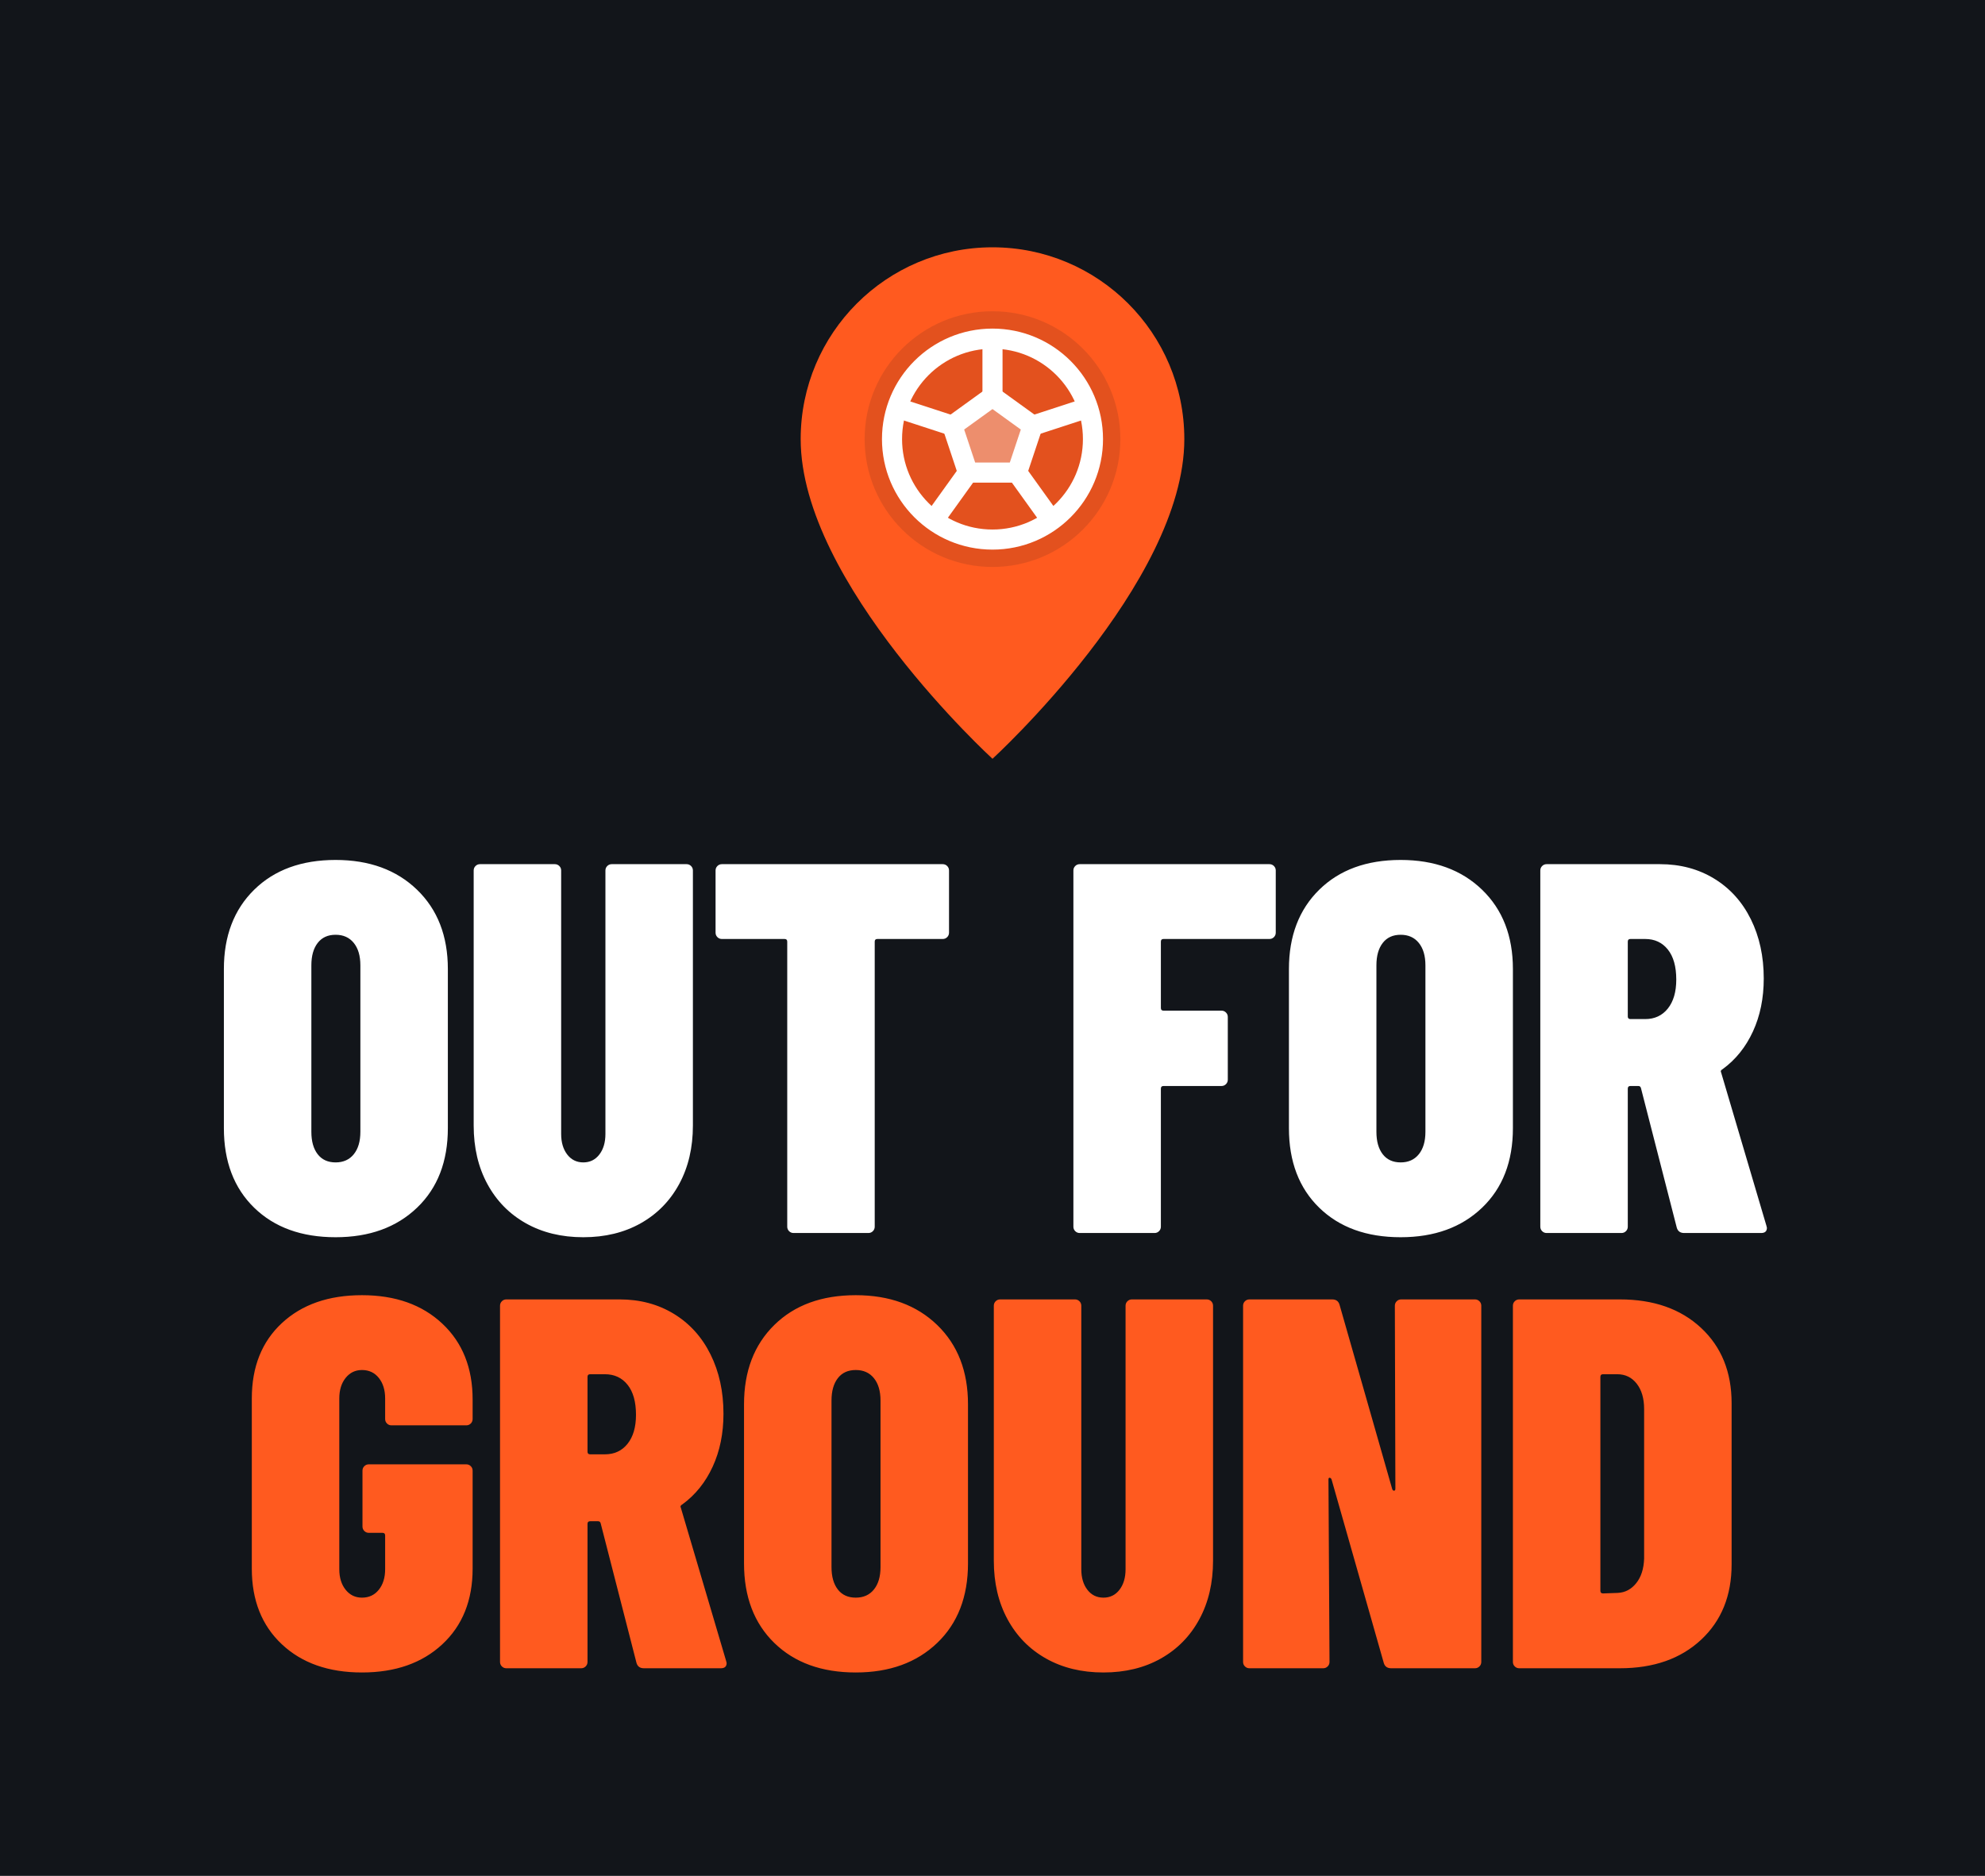
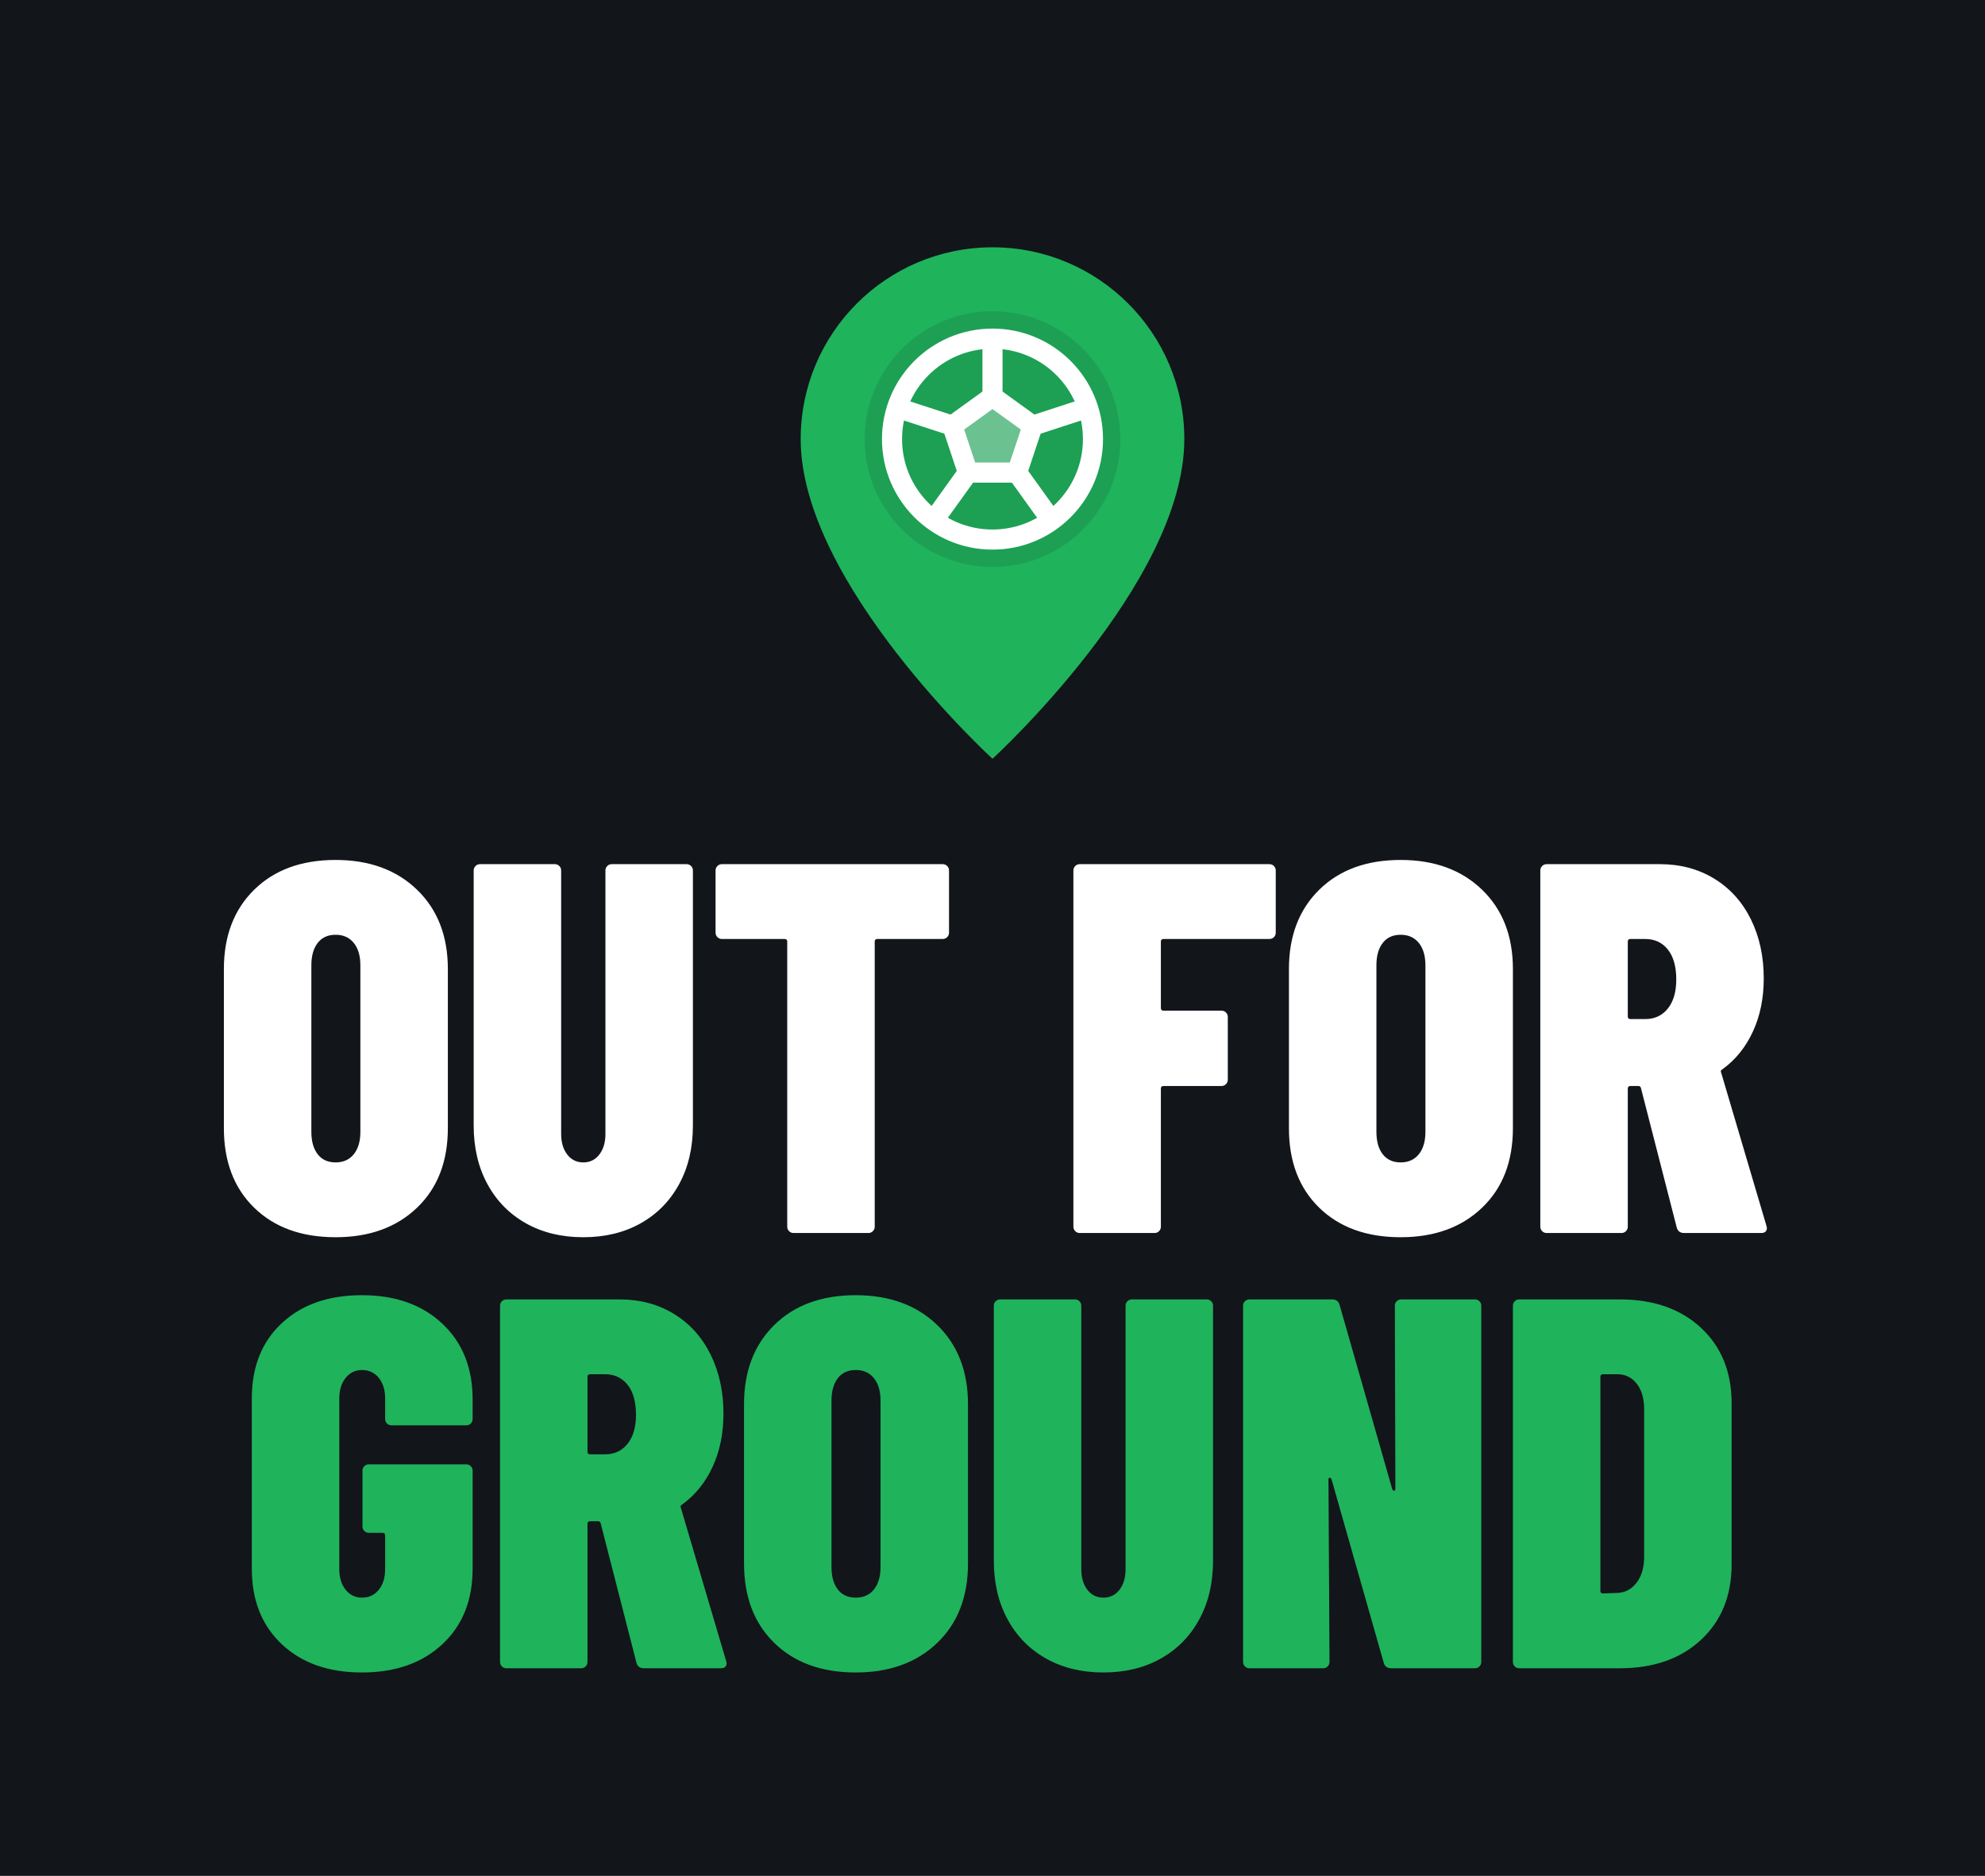
<svg xmlns="http://www.w3.org/2000/svg" viewBox="0 0 565 534" width="565" height="534" role="img" aria-label="Out For Ground Football">
  <rect width="565" height="534" fill="#12151a" />
  <g transform="translate(199.3,60) scale(2.6)">
-     <path d="M32 4c-11.6 0-21 9.4-21 21 0 15.8 21 35 21 35s21-19.2 21-35c0-11.6-9.4-21-21-21z" fill="#ff5a1f" />
+     <path d="M32 4c-11.6 0-21 9.4-21 21 0 15.8 21 35 21 35s21-19.2 21-35c0-11.6-9.4-21-21-21z" fill="#1fb35c" />
    <circle cx="32" cy="25" r="14" fill="#12151a" opacity="0.12" />
    <g transform="translate(17.333 10.333) scale(1.2222)" fill="none" stroke="#fff" stroke-width="1.800" stroke-linecap="round" stroke-linejoin="round">
      <circle cx="12" cy="12" r="9" />
      <path d="M12 8.2l3.6 2.6-1.4 4.2H9.8l-1.4-4.2L12 8.2z" fill="#fff" fill-opacity="0.35" />
      <path d="M12 8.2V3.4M15.6 10.8l4.6-1.5M14.2 15l2.8 3.9M9.8 15L7 18.9M8.4 10.8L3.8 9.3" />
    </g>
  </g>
  <path d="M63.725 321.15V275.85Q63.725 261.75 72.35 253.275Q80.975 244.8 95.525 244.8Q109.925 244.8 118.7 253.275Q127.475 261.75 127.475 275.85V321.15Q127.475 335.4 118.7 343.8Q109.925 352.2 95.525 352.2Q80.975 352.2 72.35 343.8Q63.725 335.4 63.725 321.15ZM102.575 322.2V274.8Q102.575 270.75 100.7 268.425Q98.825 266.1 95.525 266.1Q92.225 266.1 90.425 268.425Q88.625 270.75 88.625 274.8V322.2Q88.625 326.25 90.425 328.575Q92.225 330.9 95.525 330.9Q98.825 330.9 100.7 328.575Q102.575 326.25 102.575 322.2Z M134.825 320.4V247.8Q134.825 247.05 135.35 246.525Q135.875 246.0 136.625 246.0H157.925Q158.675 246.0 159.2 246.525Q159.725 247.05 159.725 247.8V322.8Q159.725 326.4 161.45 328.65Q163.175 330.9 166.025 330.9Q168.875 330.9 170.6 328.65Q172.325 326.4 172.325 322.8V247.8Q172.325 247.05 172.85 246.525Q173.375 246.0 174.125 246.0H195.425Q196.175 246.0 196.7 246.525Q197.225 247.05 197.225 247.8V320.4Q197.225 329.85 193.325 337.05Q189.425 344.25 182.375 348.225Q175.325 352.2 166.025 352.2Q156.725 352.2 149.675 348.225Q142.625 344.25 138.725 337.05Q134.825 329.85 134.825 320.4Z M270.125 247.8V265.5Q270.125 266.25 269.6 266.775Q269.075 267.3 268.325 267.3H249.725Q248.975 267.3 248.975 268.05V349.2Q248.975 349.95 248.45 350.475Q247.925 351.0 247.175 351.0H225.875Q225.125 351.0 224.6 350.475Q224.075 349.95 224.075 349.2V268.05Q224.075 267.3 223.325 267.3H205.475Q204.725 267.3 204.2 266.775Q203.675 266.25 203.675 265.5V247.8Q203.675 247.05 204.2 246.525Q204.725 246.0 205.475 246.0H268.325Q269.075 246.0 269.6 246.525Q270.125 247.05 270.125 247.8Z  M361.325 267.3H331.175Q330.425 267.3 330.425 268.05V286.95Q330.425 287.7 331.175 287.7H347.675Q348.425 287.7 348.95 288.225Q349.475 288.75 349.475 289.5V307.35Q349.475 308.1 348.95 308.625Q348.425 309.15 347.675 309.15H331.175Q330.425 309.15 330.425 309.9V349.2Q330.425 349.95 329.9 350.475Q329.375 351.0 328.625 351.0H307.325Q306.575 351.0 306.05 350.475Q305.525 349.95 305.525 349.2V247.8Q305.525 247.05 306.05 246.525Q306.575 246.0 307.325 246.0H361.325Q362.075 246.0 362.6 246.525Q363.125 247.05 363.125 247.8V265.5Q363.125 266.25 362.6 266.775Q362.075 267.3 361.325 267.3Z M366.875 321.15V275.85Q366.875 261.75 375.5 253.275Q384.125 244.8 398.675 244.8Q413.075 244.8 421.85 253.275Q430.625 261.75 430.625 275.85V321.15Q430.625 335.4 421.85 343.8Q413.075 352.2 398.675 352.2Q384.125 352.2 375.5 343.8Q366.875 335.4 366.875 321.15ZM405.725 322.2V274.8Q405.725 270.75 403.85 268.425Q401.975 266.1 398.675 266.1Q395.375 266.1 393.575 268.425Q391.775 270.75 391.775 274.8V322.2Q391.775 326.25 393.575 328.575Q395.375 330.9 398.675 330.9Q401.975 330.9 403.85 328.575Q405.725 326.25 405.725 322.2Z M477.275 349.5 467.075 309.75Q466.925 309.15 466.325 309.15H464.075Q463.325 309.15 463.325 309.9V349.2Q463.325 349.95 462.8 350.475Q462.275 351.0 461.525 351.0H440.225Q439.475 351.0 438.95 350.475Q438.425 349.95 438.425 349.2V247.8Q438.425 247.05 438.95 246.525Q439.475 246.0 440.225 246.0H472.475Q481.175 246.0 487.925 250.125Q494.675 254.25 498.35 261.675Q502.025 269.1 502.025 278.55Q502.025 286.95 498.95 293.625Q495.875 300.3 490.325 304.35Q490.025 304.5 489.875 304.725Q489.725 304.95 489.875 305.25L502.775 348.9L502.925 349.5Q502.925 351.0 501.275 351.0H479.375Q477.725 351.0 477.275 349.5ZM463.325 268.05V289.35Q463.325 290.1 464.075 290.1H468.275Q472.325 290.1 474.725 287.1Q477.125 284.1 477.125 278.85Q477.125 273.3 474.725 270.3Q472.325 267.3 468.275 267.3H464.075Q463.325 267.3 463.325 268.05Z" fill="#ffffff" />
-   <path d="M71.675 446.55V398.1Q71.675 384.6 80.225 376.65Q88.775 368.7 103.025 368.7Q117.275 368.7 125.9 376.8Q134.525 384.9 134.525 398.4V403.95Q134.525 404.7 134.0 405.225Q133.475 405.75 132.725 405.75H111.425Q110.675 405.75 110.15 405.225Q109.625 404.7 109.625 403.95V398.1Q109.625 394.5 107.825 392.25Q106.025 390.0 103.025 390.0Q100.175 390.0 98.375 392.25Q96.575 394.5 96.575 398.1V446.7Q96.575 450.3 98.375 452.55Q100.175 454.8 103.025 454.8Q106.025 454.8 107.825 452.55Q109.625 450.3 109.625 446.7V437.1Q109.625 436.35 108.875 436.35H104.975Q104.225 436.35 103.7 435.825Q103.175 435.3 103.175 434.55V418.65Q103.175 417.9 103.7 417.375Q104.225 416.85 104.975 416.85H132.725Q133.475 416.85 134.0 417.375Q134.525 417.9 134.525 418.65V446.55Q134.525 460.05 125.9 468.075Q117.275 476.1 103.025 476.1Q88.775 476.1 80.225 468.075Q71.675 460.05 71.675 446.55Z M181.175 473.4 170.975 433.65Q170.825 433.05 170.225 433.05H167.975Q167.225 433.05 167.225 433.8V473.1Q167.225 473.85 166.7 474.375Q166.175 474.9 165.425 474.9H144.125Q143.375 474.9 142.85 474.375Q142.325 473.85 142.325 473.1V371.7Q142.325 370.95 142.85 370.425Q143.375 369.9 144.125 369.9H176.375Q185.075 369.9 191.825 374.025Q198.575 378.15 202.25 385.575Q205.925 393.0 205.925 402.45Q205.925 410.85 202.85 417.525Q199.775 424.2 194.225 428.25Q193.925 428.4 193.775 428.625Q193.625 428.85 193.775 429.15L206.675 472.8L206.825 473.4Q206.825 474.9 205.175 474.9H183.275Q181.625 474.9 181.175 473.4ZM167.225 391.95V413.25Q167.225 414.0 167.975 414.0H172.175Q176.225 414.0 178.625 411.0Q181.025 408.0 181.025 402.75Q181.025 397.2 178.625 394.2Q176.225 391.2 172.175 391.2H167.975Q167.225 391.2 167.225 391.95Z M211.775 445.05V399.75Q211.775 385.65 220.4 377.175Q229.025 368.7 243.575 368.7Q257.975 368.7 266.75 377.175Q275.525 385.65 275.525 399.75V445.05Q275.525 459.3 266.75 467.7Q257.975 476.1 243.575 476.1Q229.025 476.1 220.4 467.7Q211.775 459.3 211.775 445.05ZM250.625 446.1V398.7Q250.625 394.65 248.75 392.325Q246.875 390.0 243.575 390.0Q240.275 390.0 238.475 392.325Q236.675 394.65 236.675 398.7V446.1Q236.675 450.15 238.475 452.475Q240.275 454.8 243.575 454.8Q246.875 454.8 248.75 452.475Q250.625 450.15 250.625 446.1Z M282.875 444.3V371.7Q282.875 370.95 283.4 370.425Q283.925 369.9 284.675 369.9H305.975Q306.725 369.9 307.25 370.425Q307.775 370.95 307.775 371.7V446.7Q307.775 450.3 309.5 452.55Q311.225 454.8 314.075 454.8Q316.925 454.8 318.65 452.55Q320.375 450.3 320.375 446.7V371.7Q320.375 370.95 320.9 370.425Q321.425 369.9 322.175 369.9H343.475Q344.225 369.9 344.75 370.425Q345.275 370.95 345.275 371.7V444.3Q345.275 453.75 341.375 460.95Q337.475 468.15 330.425 472.125Q323.375 476.1 314.075 476.1Q304.775 476.1 297.725 472.125Q290.675 468.15 286.775 460.95Q282.875 453.75 282.875 444.3Z M398.825 369.9H419.825Q420.575 369.9 421.1 370.425Q421.625 370.95 421.625 371.7V473.1Q421.625 473.85 421.1 474.375Q420.575 474.9 419.825 474.9H395.975Q394.325 474.9 393.875 473.4L379.025 421.2Q378.875 420.75 378.5 420.675Q378.125 420.6 378.125 421.2L378.425 473.1Q378.425 473.85 377.9 474.375Q377.375 474.9 376.625 474.9H355.625Q354.875 474.9 354.35 474.375Q353.825 473.85 353.825 473.1V371.7Q353.825 370.95 354.35 370.425Q354.875 369.9 355.625 369.9H379.175Q380.825 369.9 381.275 371.4L396.275 423.9Q396.425 424.35 396.8 424.35Q397.175 424.35 397.175 423.75L397.025 371.7Q397.025 370.95 397.55 370.425Q398.075 369.9 398.825 369.9Z M430.625 473.1V371.7Q430.625 370.95 431.15 370.425Q431.675 369.9 432.425 369.9H461.075Q475.475 369.9 484.175 378.0Q492.875 386.1 492.875 399.45V445.35Q492.875 458.7 484.175 466.8Q475.475 474.9 461.075 474.9H432.425Q431.675 474.9 431.15 474.375Q430.625 473.85 430.625 473.1ZM456.275 453.6 460.475 453.45Q463.625 453.3 465.725 450.675Q467.825 448.05 467.975 443.7V401.1Q467.975 396.6 465.875 393.9Q463.775 391.2 460.325 391.2H456.275Q455.525 391.2 455.525 391.95V452.85Q455.525 453.6 456.275 453.6Z" fill="#ff5a1f" />
+   <path d="M71.675 446.55V398.1Q71.675 384.6 80.225 376.65Q88.775 368.7 103.025 368.7Q117.275 368.7 125.9 376.8Q134.525 384.9 134.525 398.4V403.95Q134.525 404.7 134.0 405.225Q133.475 405.75 132.725 405.75H111.425Q110.675 405.75 110.15 405.225Q109.625 404.7 109.625 403.95V398.1Q109.625 394.5 107.825 392.25Q106.025 390.0 103.025 390.0Q100.175 390.0 98.375 392.25Q96.575 394.5 96.575 398.1V446.7Q96.575 450.3 98.375 452.55Q100.175 454.8 103.025 454.8Q106.025 454.8 107.825 452.55Q109.625 450.3 109.625 446.7V437.1Q109.625 436.35 108.875 436.35H104.975Q104.225 436.35 103.7 435.825Q103.175 435.3 103.175 434.55V418.65Q103.175 417.9 103.7 417.375Q104.225 416.85 104.975 416.85H132.725Q133.475 416.85 134.0 417.375Q134.525 417.9 134.525 418.65V446.55Q134.525 460.05 125.9 468.075Q117.275 476.1 103.025 476.1Q88.775 476.1 80.225 468.075Q71.675 460.05 71.675 446.55Z M181.175 473.4 170.975 433.65Q170.825 433.05 170.225 433.05H167.975Q167.225 433.05 167.225 433.8V473.1Q167.225 473.85 166.7 474.375Q166.175 474.9 165.425 474.9H144.125Q143.375 474.9 142.85 474.375Q142.325 473.85 142.325 473.1V371.7Q142.325 370.95 142.85 370.425Q143.375 369.9 144.125 369.9H176.375Q185.075 369.9 191.825 374.025Q198.575 378.15 202.25 385.575Q205.925 393.0 205.925 402.45Q205.925 410.85 202.85 417.525Q199.775 424.2 194.225 428.25Q193.925 428.4 193.775 428.625Q193.625 428.85 193.775 429.15L206.675 472.8L206.825 473.4Q206.825 474.9 205.175 474.9H183.275Q181.625 474.9 181.175 473.4ZM167.225 391.95V413.25Q167.225 414.0 167.975 414.0H172.175Q176.225 414.0 178.625 411.0Q181.025 408.0 181.025 402.75Q181.025 397.2 178.625 394.2Q176.225 391.2 172.175 391.2H167.975Q167.225 391.2 167.225 391.95Z M211.775 445.05V399.75Q211.775 385.65 220.4 377.175Q229.025 368.7 243.575 368.7Q257.975 368.7 266.75 377.175Q275.525 385.65 275.525 399.75V445.05Q275.525 459.3 266.75 467.7Q257.975 476.1 243.575 476.1Q229.025 476.1 220.4 467.7Q211.775 459.3 211.775 445.05ZM250.625 446.1V398.7Q250.625 394.65 248.75 392.325Q246.875 390.0 243.575 390.0Q240.275 390.0 238.475 392.325Q236.675 394.65 236.675 398.7V446.1Q236.675 450.15 238.475 452.475Q240.275 454.8 243.575 454.8Q246.875 454.8 248.75 452.475Q250.625 450.15 250.625 446.1Z M282.875 444.3V371.7Q282.875 370.95 283.4 370.425Q283.925 369.9 284.675 369.9H305.975Q306.725 369.9 307.25 370.425Q307.775 370.95 307.775 371.7V446.7Q307.775 450.3 309.5 452.55Q311.225 454.8 314.075 454.8Q316.925 454.8 318.65 452.55Q320.375 450.3 320.375 446.7V371.7Q320.375 370.95 320.9 370.425Q321.425 369.9 322.175 369.9H343.475Q344.225 369.9 344.75 370.425Q345.275 370.95 345.275 371.7V444.3Q345.275 453.75 341.375 460.95Q337.475 468.15 330.425 472.125Q323.375 476.1 314.075 476.1Q304.775 476.1 297.725 472.125Q290.675 468.15 286.775 460.95Q282.875 453.75 282.875 444.3Z M398.825 369.9H419.825Q420.575 369.9 421.1 370.425Q421.625 370.95 421.625 371.7V473.1Q421.625 473.85 421.1 474.375Q420.575 474.9 419.825 474.9H395.975Q394.325 474.9 393.875 473.4L379.025 421.2Q378.875 420.75 378.5 420.675Q378.125 420.6 378.125 421.2L378.425 473.1Q378.425 473.85 377.9 474.375Q377.375 474.9 376.625 474.9H355.625Q354.875 474.9 354.35 474.375Q353.825 473.85 353.825 473.1V371.7Q353.825 370.95 354.35 370.425Q354.875 369.9 355.625 369.9H379.175Q380.825 369.9 381.275 371.4L396.275 423.9Q396.425 424.35 396.8 424.35Q397.175 424.35 397.175 423.75L397.025 371.7Q397.025 370.95 397.55 370.425Q398.075 369.9 398.825 369.9Z M430.625 473.1V371.7Q430.625 370.95 431.15 370.425Q431.675 369.9 432.425 369.9H461.075Q475.475 369.9 484.175 378.0Q492.875 386.1 492.875 399.45V445.35Q492.875 458.7 484.175 466.8Q475.475 474.9 461.075 474.9H432.425Q431.675 474.9 431.15 474.375Q430.625 473.85 430.625 473.1ZM456.275 453.6 460.475 453.45Q463.625 453.3 465.725 450.675Q467.825 448.05 467.975 443.7V401.1Q467.975 396.6 465.875 393.9Q463.775 391.2 460.325 391.2H456.275Q455.525 391.2 455.525 391.95V452.85Q455.525 453.6 456.275 453.6Z" fill="#1fb35c" />
</svg>
